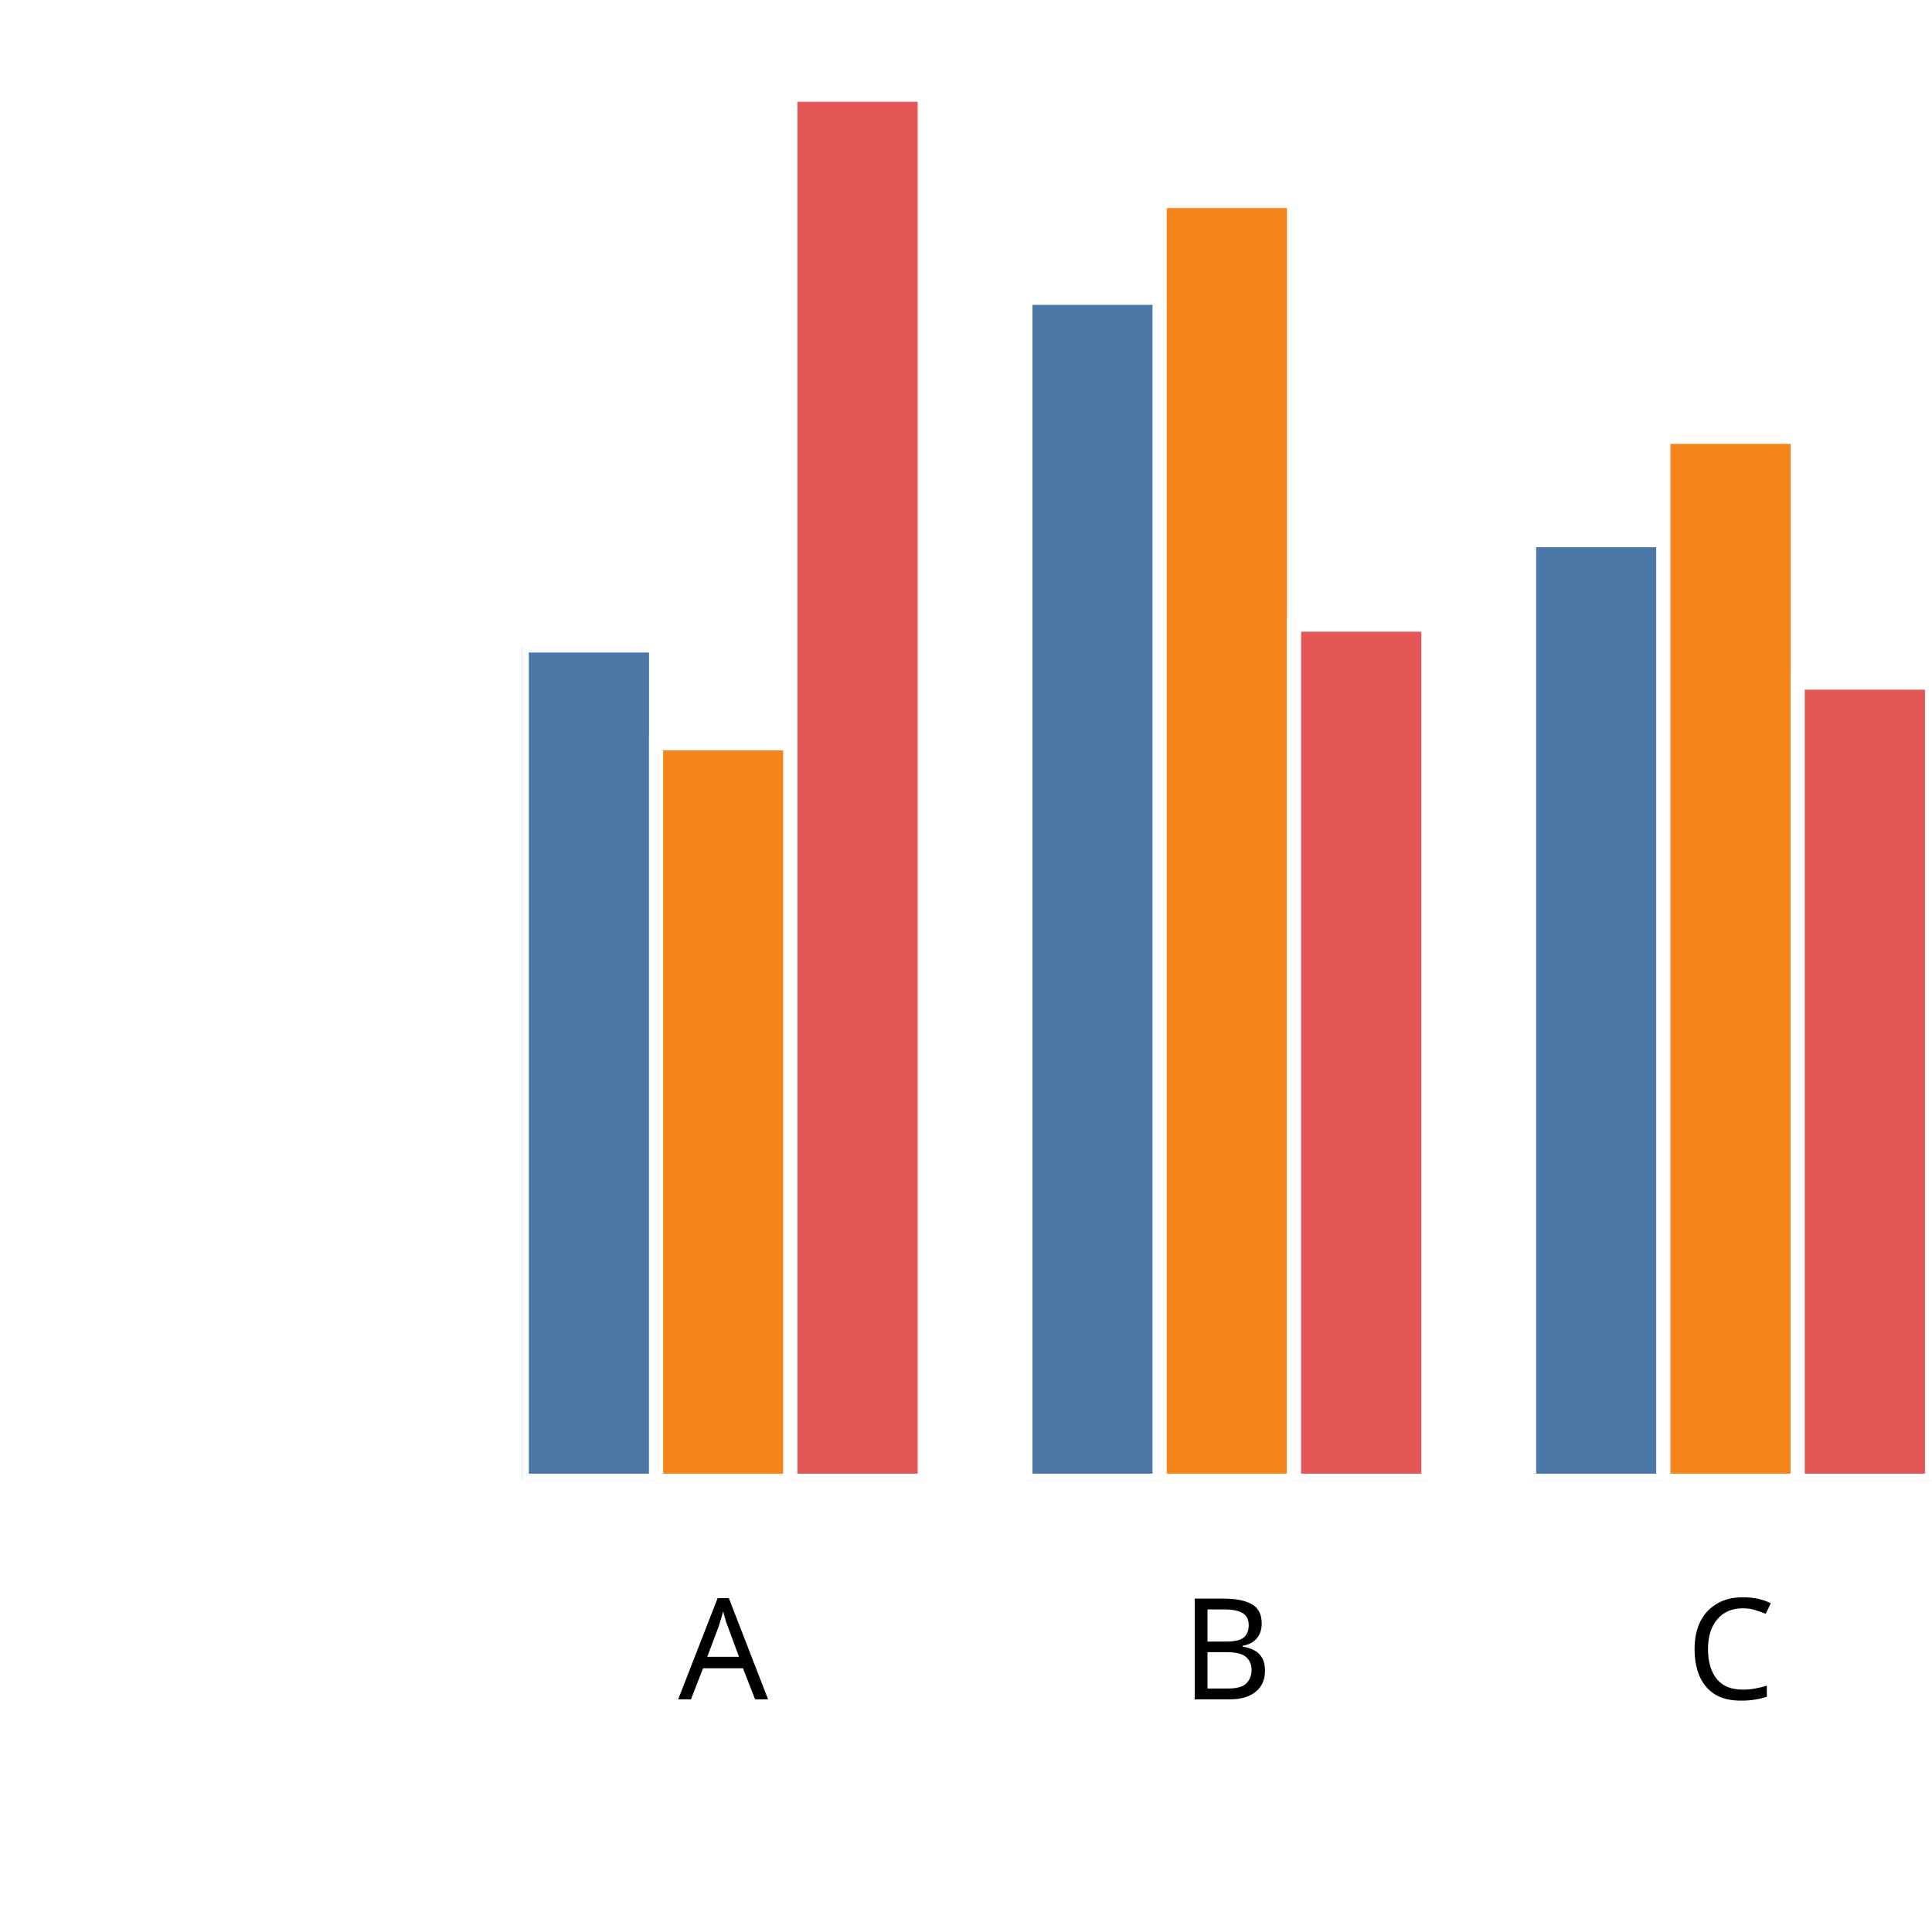
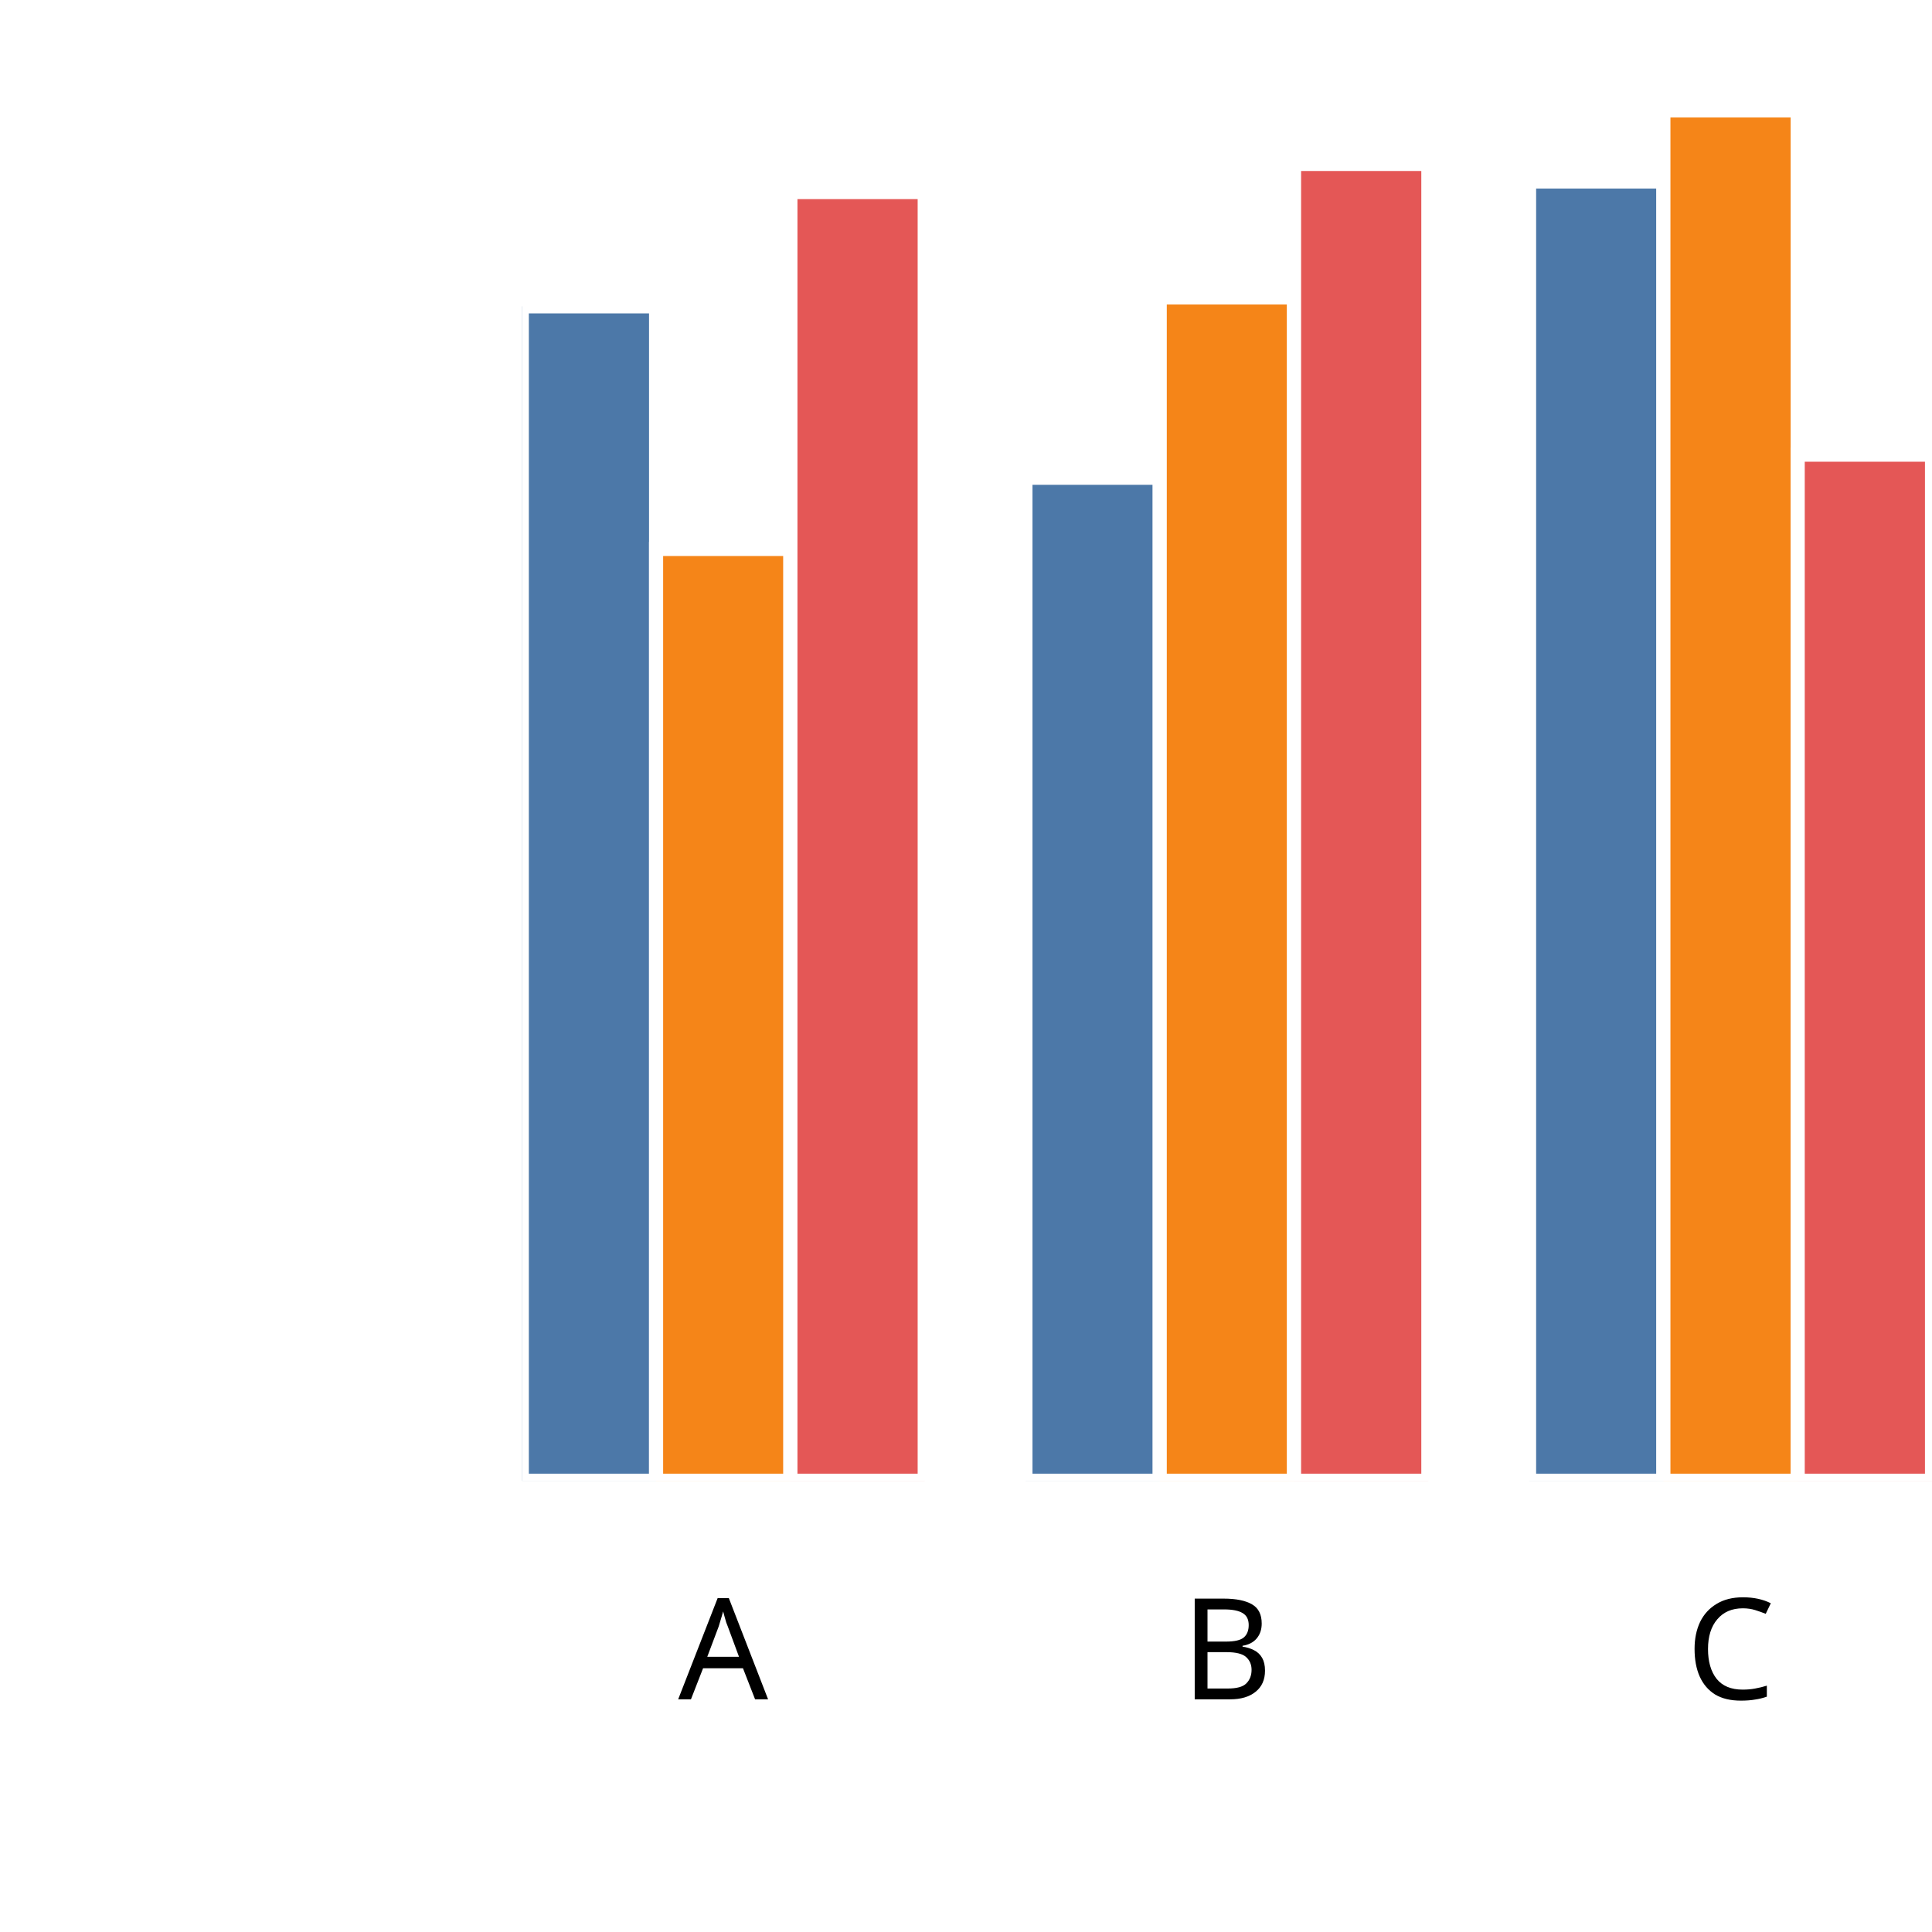
<svg xmlns="http://www.w3.org/2000/svg" version="1.1" class="marks" width="137" height="137" viewBox="0 0 137 137">
  <rect width="137" height="137" fill="white" />
  <g fill="none" stroke-miterlimit="10" transform="translate(37,5)">
    <g class="mark-group role-frame root" role="graphics-object" aria-roledescription="group mark container">
      <g transform="translate(0,0)">
        <path class="background" aria-hidden="true" d="M0,0h100v100h-100Z" />
        <g>
          <g class="mark-group role-axis" role="graphics-symbol" aria-roledescription="axis" aria-label="X-axis titled 'x' for a discrete scale with 3 values: A, B, C">
            <g transform="translate(0.5,100.5)">
              <path class="background" aria-hidden="true" d="M0,0h0v0h0Z" pointer-events="none" />
              <g>
                <g class="mark-rule role-axis-tick" pointer-events="none">
                  <line transform="translate(14,0)" x2="0" y2="5" stroke="white" stroke-width="1.01" opacity="1" />
                  <line transform="translate(50,0)" x2="0" y2="5" stroke="white" stroke-width="1.01" opacity="1" />
                  <line transform="translate(85,0)" x2="0" y2="5" stroke="white" stroke-width="1.01" opacity="1" />
                </g>
                <g class="mark-text role-axis-label" pointer-events="none">
                  <text text-anchor="middle" transform="translate(13.78571,15)" font-family="sans-serif" font-size="10px" font-style="normal" font-weight="400" fill="black" opacity="1">A</text>
                  <text text-anchor="middle" transform="translate(49.5,15)" font-family="sans-serif" font-size="10px" font-style="normal" font-weight="400" fill="black" opacity="1">B</text>
                  <text text-anchor="middle" transform="translate(85.21429,15)" font-family="sans-serif" font-size="10px" font-style="normal" font-weight="400" fill="black" opacity="1">C</text>
                </g>
                <g class="mark-text role-axis-title" pointer-events="none">
                  <text text-anchor="middle" transform="translate(50,30)" font-family="sans-serif" font-size="11px" font-style="normal" font-weight="400" fill="white" opacity="1">x</text>
                </g>
              </g>
              <path class="foreground" aria-hidden="true" d="" pointer-events="none" display="none" />
            </g>
          </g>
          <g class="mark-group role-axis" role="graphics-symbol" aria-roledescription="axis" aria-label="Y-axis titled 'sum of y' for a linear scale with values from 0.0 to 2.0">
            <g transform="translate(0.5,0.5)">
              <path class="background" aria-hidden="true" d="M0,0h0v0h0Z" pointer-events="none" />
              <g>
                <g class="mark-rule role-axis-tick" pointer-events="none">
                  <line transform="translate(0,100)" x2="-5" y2="0" stroke="white" stroke-width="1.01" opacity="1" />
                  <line transform="translate(0,75)" x2="-5" y2="0" stroke="white" stroke-width="1.01" opacity="1" />
                  <line transform="translate(0,50)" x2="-5" y2="0" stroke="white" stroke-width="1.01" opacity="1" />
                  <line transform="translate(0,25)" x2="-5" y2="0" stroke="white" stroke-width="1.01" opacity="1" />
                  <line transform="translate(0,0)" x2="-5" y2="0" stroke="white" stroke-width="1.01" opacity="1" />
                </g>
                <g class="mark-text role-axis-label" pointer-events="none">
                  <text text-anchor="end" transform="translate(-7,103)" font-family="sans-serif" font-size="10px" font-style="normal" font-weight="400" fill="white" opacity="1">0.0</text>
                  <text text-anchor="end" transform="translate(-7,78)" font-family="sans-serif" font-size="10px" font-style="normal" font-weight="400" fill="white" opacity="1">0.5</text>
                  <text text-anchor="end" transform="translate(-7,53)" font-family="sans-serif" font-size="10px" font-style="normal" font-weight="400" fill="white" opacity="1">1.0</text>
                  <text text-anchor="end" transform="translate(-7,28)" font-family="sans-serif" font-size="10px" font-style="normal" font-weight="400" fill="white" opacity="1">1.5</text>
                  <text text-anchor="end" transform="translate(-7,3)" font-family="sans-serif" font-size="10px" font-style="normal" font-weight="400" fill="white" opacity="1">2.0</text>
                </g>
                <g class="mark-text role-axis-title" pointer-events="none">
                  <text text-anchor="middle" transform="translate(-26,50) rotate(-90) translate(0,-2)" font-family="sans-serif" font-size="11px" font-style="normal" font-weight="400" fill="white" opacity="1">sum of y</text>
                </g>
              </g>
              <path class="foreground" aria-hidden="true" d="" pointer-events="none" display="none" />
            </g>
          </g>
          <g class="mark-group role-scope" clip-path="url(#clip1)" role="graphics-object" aria-roledescription="group mark container">
            <g transform="translate(0,0)">
              <path class="background" aria-hidden="true" d="M0,0h0v0h0Z" />
              <g>
                <g class="mark-rect role-mark" role="graphics-symbol" aria-roledescription="rect mark container">
-                   <path d="M1.7763568394002505e-15,40.77h9.524v59.23h-9.524Z" fill="#4c78a8" stroke="white" stroke-width="1" opacity="1" />
-                   <path d="M9.524,47.707h9.524v52.293h-9.524Z" fill="#f58518" stroke="white" stroke-width="1" opacity="1" />
-                   <path d="M19.048,1.717h9.524v98.283h-9.524Z" fill="#e45756" stroke="white" stroke-width="1" opacity="1" />
+                   <path d="M1.7763568394002505e-15,16.723h9.524v83.277h-9.524Z" fill="#4c78a8" stroke="white" stroke-width="1" opacity="1" />
+                   <path d="M9.524,33.928h9.524v66.072h-9.524Z" fill="#f58518" stroke="white" stroke-width="1" opacity="1" />
+                   <path d="M19.048,8.621h9.524v91.379h-9.524Z" fill="#e45756" stroke="white" stroke-width="1" opacity="1" />
                </g>
              </g>
              <path class="foreground" aria-hidden="true" d="" display="none" />
            </g>
            <g transform="translate(35.71429,0)">
              <path class="background" aria-hidden="true" d="M0,0h0v0h0Z" />
              <g>
                <g class="mark-rect role-mark" role="graphics-symbol" aria-roledescription="rect mark container">
-                   <path d="M1.7763568394002505e-15,16.118h9.524v83.882h-9.524Z" fill="#4c78a8" stroke="white" stroke-width="1" opacity="1" />
-                   <path d="M9.524,9.251h9.524v90.749h-9.524Z" fill="#f58518" stroke="white" stroke-width="1" opacity="1" />
-                   <path d="M19.048,39.294h9.524v60.706h-9.524Z" fill="#e45756" stroke="white" stroke-width="1" opacity="1" />
+                   <path d="M1.7763568394002505e-15,28.878h9.524v71.122h-9.524Z" fill="#4c78a8" stroke="white" stroke-width="1" opacity="1" />
+                   <path d="M9.524,16.091h9.524v83.909h-9.524Z" fill="#f58518" stroke="white" stroke-width="1" opacity="1" />
+                   <path d="M19.048,6.626h9.524v93.374h-9.524Z" fill="#e45756" stroke="white" stroke-width="1" opacity="1" />
                </g>
              </g>
              <path class="foreground" aria-hidden="true" d="" display="none" />
            </g>
            <g transform="translate(71.42857,0)">
              <path class="background" aria-hidden="true" d="M0,0h0v0h0Z" />
              <g>
                <g class="mark-rect role-mark" role="graphics-symbol" aria-roledescription="rect mark container">
-                   <path d="M1.7763568394002505e-15,33.303h9.524v66.697h-9.524Z" fill="#4c78a8" stroke="white" stroke-width="1" opacity="1" />
-                   <path d="M9.524,25.977h9.524v74.023h-9.524Z" fill="#f58518" stroke="white" stroke-width="1" opacity="1" />
-                   <path d="M19.048,43.403h9.524v56.597h-9.524Z" fill="#e45756" stroke="white" stroke-width="1" opacity="1" />
+                   <path d="M1.7763568394002505e-15,7.872h9.524v92.128h-9.524Z" fill="#4c78a8" stroke="white" stroke-width="1" opacity="1" />
+                   <path d="M9.524,2.831h9.524v97.169h-9.524Z" fill="#f58518" stroke="white" stroke-width="1" opacity="1" />
+                   <path d="M19.048,27.242h9.524v72.758h-9.524Z" fill="#e45756" stroke="white" stroke-width="1" opacity="1" />
                </g>
              </g>
              <path class="foreground" aria-hidden="true" d="" display="none" />
            </g>
          </g>
        </g>
        <path class="foreground" aria-hidden="true" d="" display="none" />
      </g>
    </g>
  </g>
  <defs>
    <clipPath id="clip1">
      <rect x="0" y="0" width="100" height="100" />
    </clipPath>
  </defs>
</svg>
